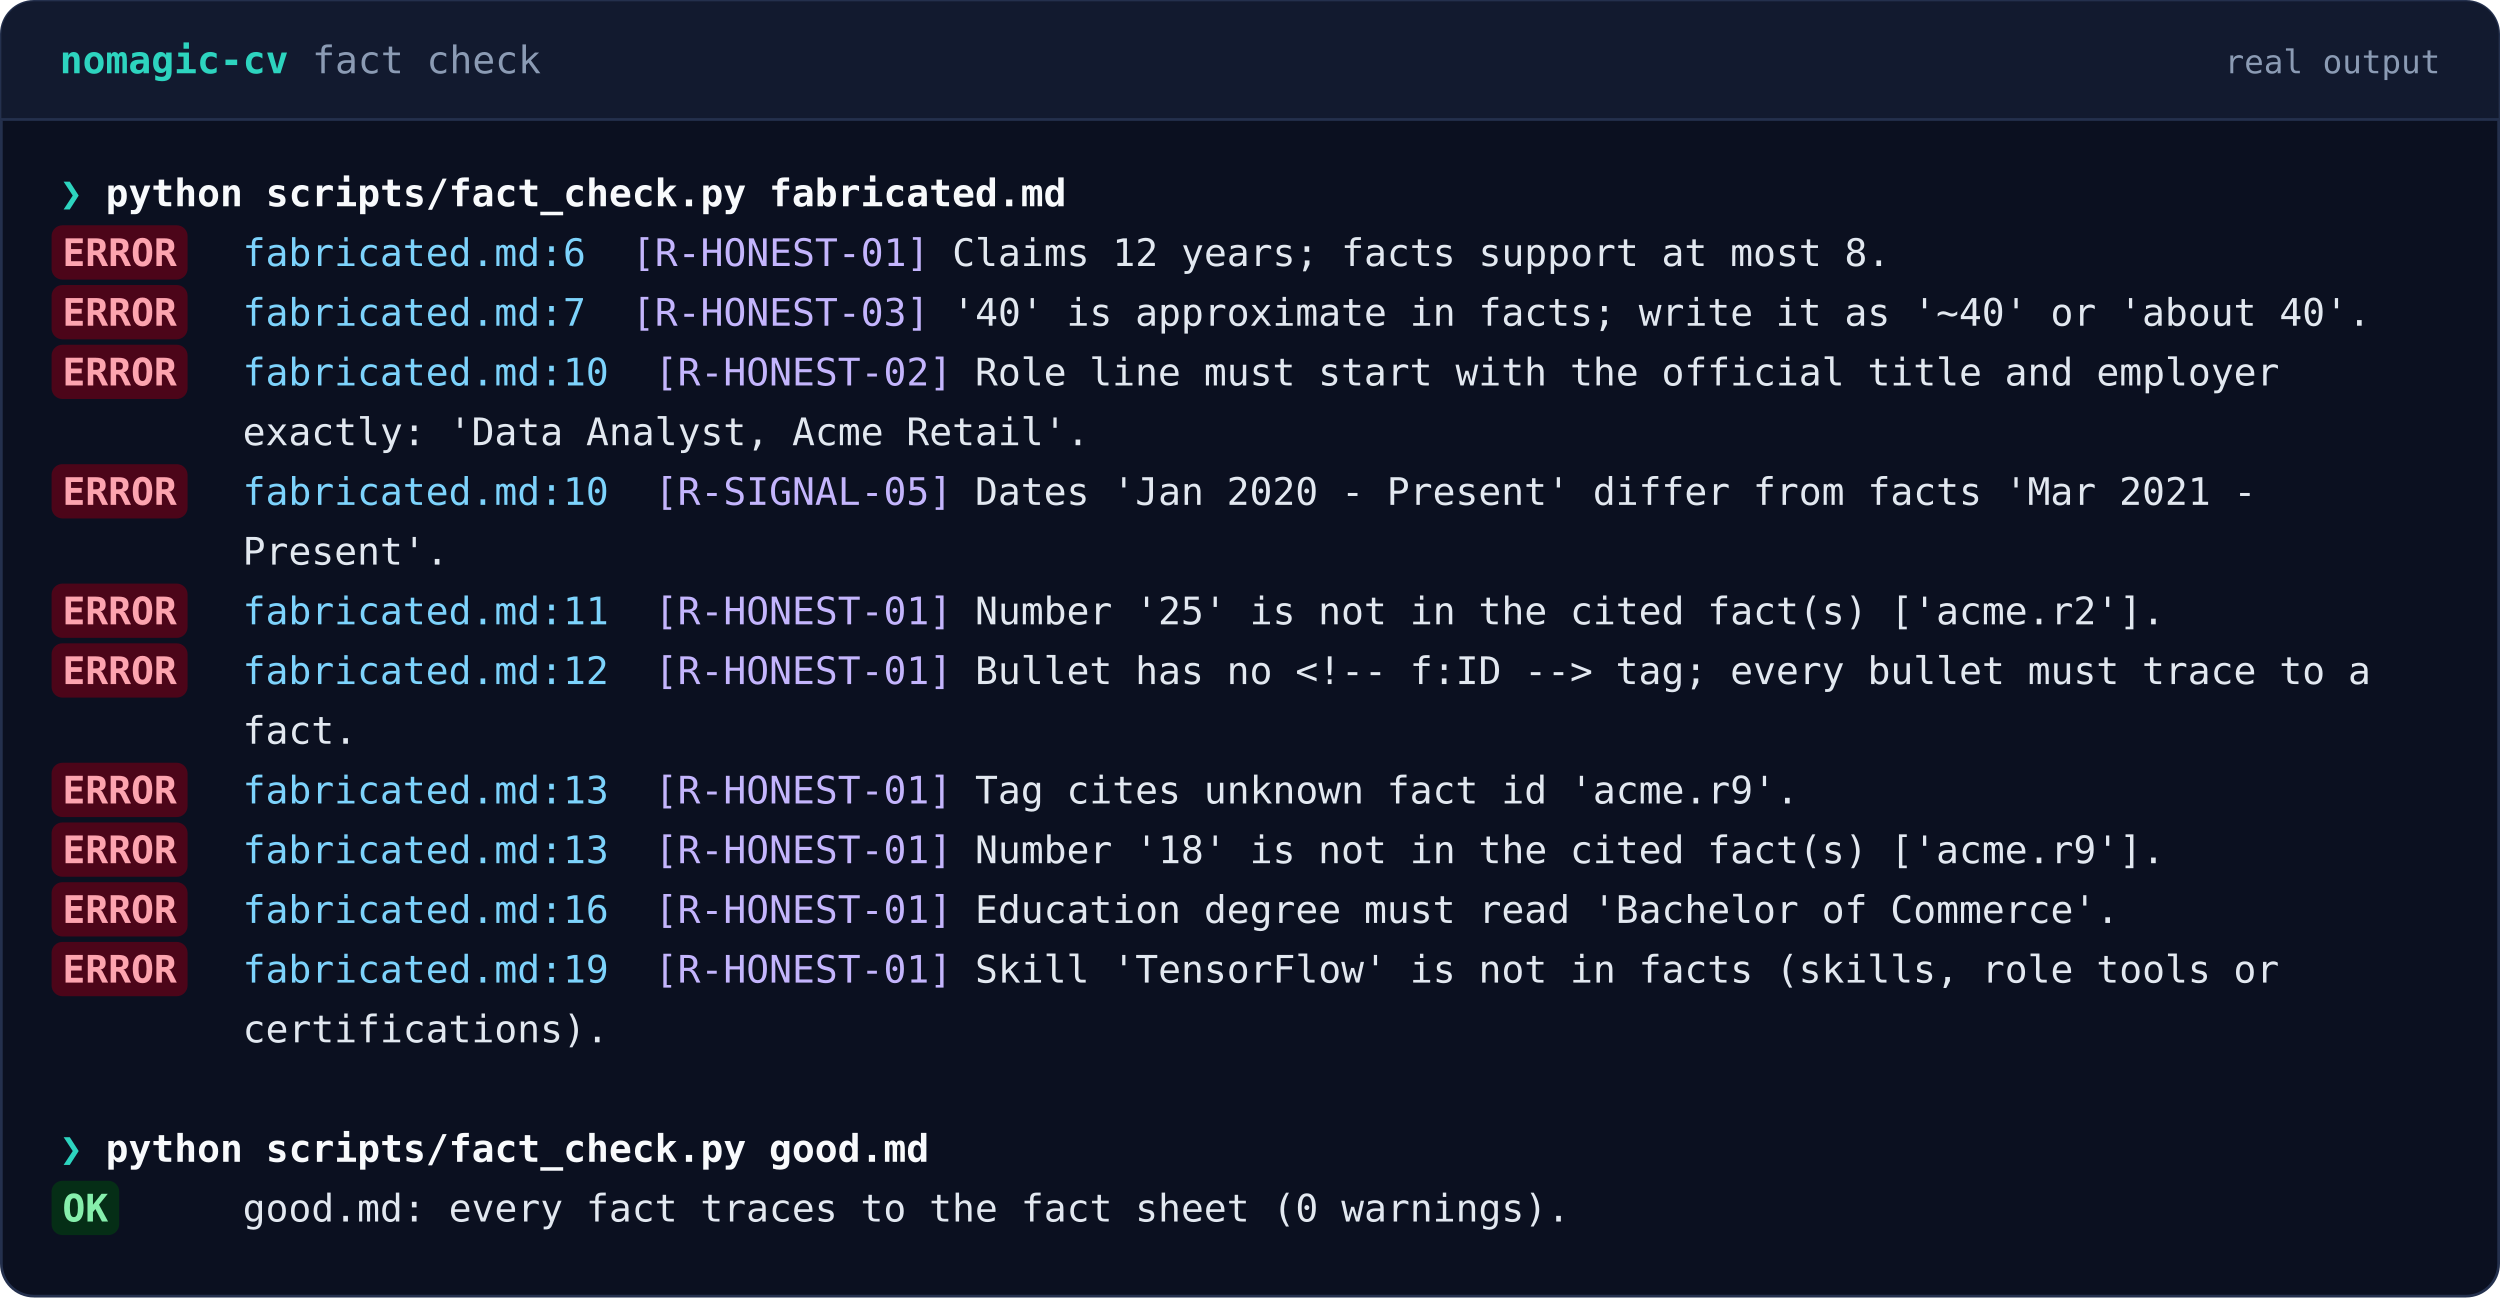
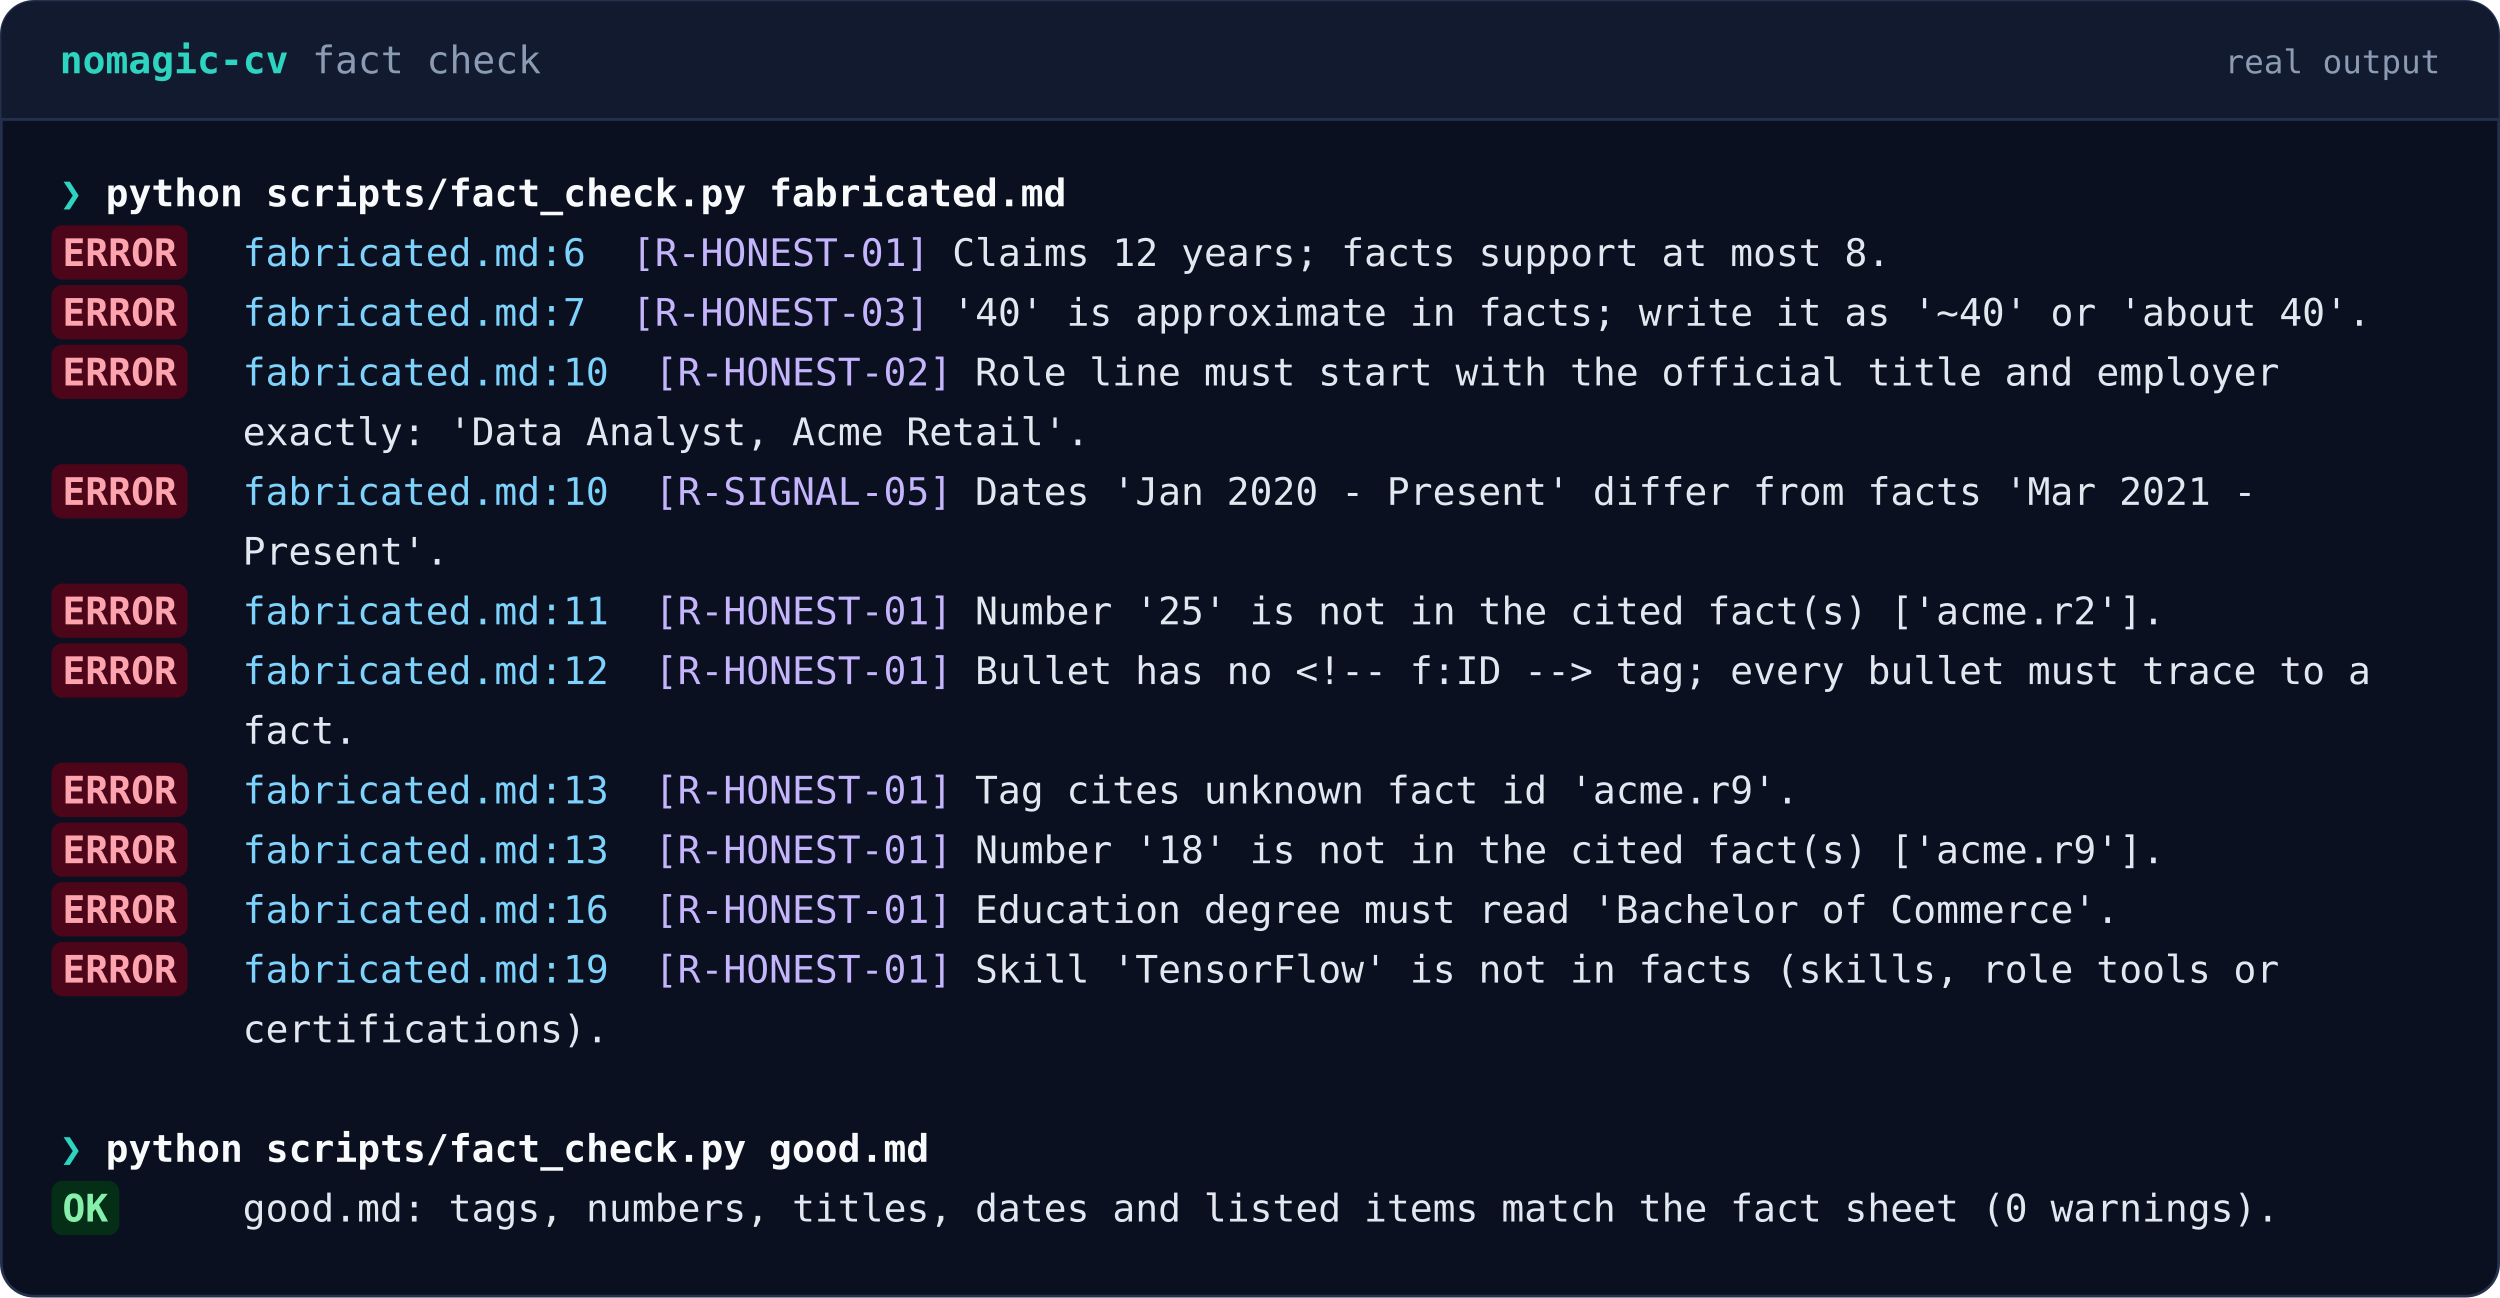
<svg xmlns="http://www.w3.org/2000/svg" width="921" height="478" viewBox="0 0 921 478" role="img" aria-label="NoMagicCV fact check">
  <rect x=".5" y=".5" width="920" height="477" rx="12" fill="#0b1020" stroke="#24304d" />
  <path d="M12.5 .5h896a12 12 0 0 1 12 12v32h-920v-32a12 12 0 0 1 12-12z" fill="#121a2f" />
  <line x1="0" y1="44" x2="921" y2="44" stroke="#24304d" />
  <g font-family="'JetBrains Mono','SFMono-Regular','Cascadia Code',Menlo,Consolas,'DejaVu Sans Mono',monospace" font-size="14">
    <text x="22" y="27" font-weight="700" fill="#2dd4bf">nomagic-cv</text>
    <text x="115" y="27" fill="#8b9bb4">fact check</text>
    <text x="899" y="27" text-anchor="end" fill="#8b9bb4" font-size="12">real output</text>
    <text x="22" y="76" font-weight="700" fill="#2dd4bf">❯</text>
    <text x="38.9" y="76" xml:space="preserve" fill="#f8fafc" font-weight="700">python </text>
    <text x="97.9" y="76" xml:space="preserve" fill="#f8fafc" font-weight="700">scripts/fact_check.py </text>
    <text x="283.3" y="76" xml:space="preserve" fill="#f8fafc" font-weight="700">fabricated.md</text>
    <rect x="19" y="83" width="50.1" height="20" rx="4" fill="#4c0519" />
    <text x="23" y="98" font-weight="700" fill="#fda4af">ERROR</text>
    <text x="89.4" y="98" xml:space="preserve" fill="#7dd3fc">fabricated.md:6</text>
    <text x="215.9" y="98" xml:space="preserve" fill="#e2e8f0">  </text>
    <text x="232.8" y="98" xml:space="preserve" fill="#c4b5fd">[R-HONEST-01]</text>
    <text x="342.3" y="98" xml:space="preserve" fill="#e2e8f0"> </text>
    <text x="350.8" y="98" xml:space="preserve" fill="#e2e8f0">Claims </text>
    <text x="409.8" y="98" xml:space="preserve" fill="#e2e8f0">12 </text>
    <text x="435.1" y="98" xml:space="preserve" fill="#e2e8f0">years; </text>
    <text x="494.1" y="98" xml:space="preserve" fill="#e2e8f0">facts </text>
    <text x="544.7" y="98" xml:space="preserve" fill="#e2e8f0">support </text>
    <text x="612.1" y="98" xml:space="preserve" fill="#e2e8f0">at </text>
    <text x="637.4" y="98" xml:space="preserve" fill="#e2e8f0">most </text>
    <text x="679.5" y="98" xml:space="preserve" fill="#e2e8f0">8.</text>
    <rect x="19" y="105" width="50.1" height="20" rx="4" fill="#4c0519" />
    <text x="23" y="120" font-weight="700" fill="#fda4af">ERROR</text>
    <text x="89.4" y="120" xml:space="preserve" fill="#7dd3fc">fabricated.md:7</text>
    <text x="215.9" y="120" xml:space="preserve" fill="#e2e8f0">  </text>
    <text x="232.8" y="120" xml:space="preserve" fill="#c4b5fd">[R-HONEST-03]</text>
    <text x="342.3" y="120" xml:space="preserve" fill="#e2e8f0"> </text>
    <text x="350.8" y="120" xml:space="preserve" fill="#e2e8f0">'40' </text>
    <text x="392.9" y="120" xml:space="preserve" fill="#e2e8f0">is </text>
    <text x="418.2" y="120" xml:space="preserve" fill="#e2e8f0">approximate </text>
    <text x="519.4" y="120" xml:space="preserve" fill="#e2e8f0">in </text>
    <text x="544.7" y="120" xml:space="preserve" fill="#e2e8f0">facts; </text>
    <text x="603.7" y="120" xml:space="preserve" fill="#e2e8f0">write </text>
    <text x="654.2" y="120" xml:space="preserve" fill="#e2e8f0">it </text>
    <text x="679.5" y="120" xml:space="preserve" fill="#e2e8f0">as </text>
    <text x="704.8" y="120" xml:space="preserve" fill="#e2e8f0">'~40' </text>
    <text x="755.4" y="120" xml:space="preserve" fill="#e2e8f0">or </text>
    <text x="780.7" y="120" xml:space="preserve" fill="#e2e8f0">'about </text>
    <text x="839.7" y="120" xml:space="preserve" fill="#e2e8f0">40'.</text>
    <rect x="19" y="127" width="50.1" height="20" rx="4" fill="#4c0519" />
    <text x="23" y="142" font-weight="700" fill="#fda4af">ERROR</text>
    <text x="89.4" y="142" xml:space="preserve" fill="#7dd3fc">fabricated.md:10</text>
    <text x="224.3" y="142" xml:space="preserve" fill="#e2e8f0">  </text>
    <text x="241.2" y="142" xml:space="preserve" fill="#c4b5fd">[R-HONEST-02]</text>
    <text x="350.8" y="142" xml:space="preserve" fill="#e2e8f0"> </text>
    <text x="359.2" y="142" xml:space="preserve" fill="#e2e8f0">Role </text>
    <text x="401.3" y="142" xml:space="preserve" fill="#e2e8f0">line </text>
    <text x="443.5" y="142" xml:space="preserve" fill="#e2e8f0">must </text>
    <text x="485.6" y="142" xml:space="preserve" fill="#e2e8f0">start </text>
    <text x="536.2" y="142" xml:space="preserve" fill="#e2e8f0">with </text>
    <text x="578.4" y="142" xml:space="preserve" fill="#e2e8f0">the </text>
    <text x="612.1" y="142" xml:space="preserve" fill="#e2e8f0">official </text>
    <text x="688.0" y="142" xml:space="preserve" fill="#e2e8f0">title </text>
    <text x="738.5" y="142" xml:space="preserve" fill="#e2e8f0">and </text>
    <text x="772.3" y="142" xml:space="preserve" fill="#e2e8f0">employer </text>
    <text x="89.4" y="164" xml:space="preserve" fill="#e2e8f0">exactly: </text>
    <text x="165.3" y="164" xml:space="preserve" fill="#e2e8f0">'Data </text>
    <text x="215.9" y="164" xml:space="preserve" fill="#e2e8f0">Analyst, </text>
    <text x="291.8" y="164" xml:space="preserve" fill="#e2e8f0">Acme </text>
    <text x="333.9" y="164" xml:space="preserve" fill="#e2e8f0">Retail'.</text>
    <rect x="19" y="171" width="50.1" height="20" rx="4" fill="#4c0519" />
    <text x="23" y="186" font-weight="700" fill="#fda4af">ERROR</text>
    <text x="89.4" y="186" xml:space="preserve" fill="#7dd3fc">fabricated.md:10</text>
    <text x="224.3" y="186" xml:space="preserve" fill="#e2e8f0">  </text>
    <text x="241.2" y="186" xml:space="preserve" fill="#c4b5fd">[R-SIGNAL-05]</text>
    <text x="350.8" y="186" xml:space="preserve" fill="#e2e8f0"> </text>
    <text x="359.2" y="186" xml:space="preserve" fill="#e2e8f0">Dates </text>
    <text x="409.8" y="186" xml:space="preserve" fill="#e2e8f0">'Jan </text>
    <text x="451.9" y="186" xml:space="preserve" fill="#e2e8f0">2020 </text>
    <text x="494.1" y="186" xml:space="preserve" fill="#e2e8f0">- </text>
    <text x="510.9" y="186" xml:space="preserve" fill="#e2e8f0">Present' </text>
    <text x="586.8" y="186" xml:space="preserve" fill="#e2e8f0">differ </text>
    <text x="645.8" y="186" xml:space="preserve" fill="#e2e8f0">from </text>
    <text x="688.0" y="186" xml:space="preserve" fill="#e2e8f0">facts </text>
    <text x="738.5" y="186" xml:space="preserve" fill="#e2e8f0">'Mar </text>
    <text x="780.7" y="186" xml:space="preserve" fill="#e2e8f0">2021 </text>
    <text x="822.8" y="186" xml:space="preserve" fill="#e2e8f0">- </text>
    <text x="89.4" y="208" xml:space="preserve" fill="#e2e8f0">Present'.</text>
    <rect x="19" y="215" width="50.1" height="20" rx="4" fill="#4c0519" />
    <text x="23" y="230" font-weight="700" fill="#fda4af">ERROR</text>
    <text x="89.4" y="230" xml:space="preserve" fill="#7dd3fc">fabricated.md:11</text>
    <text x="224.3" y="230" xml:space="preserve" fill="#e2e8f0">  </text>
    <text x="241.2" y="230" xml:space="preserve" fill="#c4b5fd">[R-HONEST-01]</text>
    <text x="350.8" y="230" xml:space="preserve" fill="#e2e8f0"> </text>
    <text x="359.2" y="230" xml:space="preserve" fill="#e2e8f0">Number </text>
    <text x="418.2" y="230" xml:space="preserve" fill="#e2e8f0">'25' </text>
    <text x="460.4" y="230" xml:space="preserve" fill="#e2e8f0">is </text>
    <text x="485.6" y="230" xml:space="preserve" fill="#e2e8f0">not </text>
    <text x="519.4" y="230" xml:space="preserve" fill="#e2e8f0">in </text>
    <text x="544.7" y="230" xml:space="preserve" fill="#e2e8f0">the </text>
    <text x="578.4" y="230" xml:space="preserve" fill="#e2e8f0">cited </text>
    <text x="629.0" y="230" xml:space="preserve" fill="#e2e8f0">fact(s) </text>
    <text x="696.4" y="230" xml:space="preserve" fill="#e2e8f0">['acme.r2'].</text>
    <rect x="19" y="237" width="50.1" height="20" rx="4" fill="#4c0519" />
    <text x="23" y="252" font-weight="700" fill="#fda4af">ERROR</text>
    <text x="89.4" y="252" xml:space="preserve" fill="#7dd3fc">fabricated.md:12</text>
    <text x="224.3" y="252" xml:space="preserve" fill="#e2e8f0">  </text>
    <text x="241.2" y="252" xml:space="preserve" fill="#c4b5fd">[R-HONEST-01]</text>
    <text x="350.8" y="252" xml:space="preserve" fill="#e2e8f0"> </text>
    <text x="359.2" y="252" xml:space="preserve" fill="#e2e8f0">Bullet </text>
    <text x="418.2" y="252" xml:space="preserve" fill="#e2e8f0">has </text>
    <text x="451.9" y="252" xml:space="preserve" fill="#e2e8f0">no </text>
    <text x="477.2" y="252" xml:space="preserve" fill="#e2e8f0">&lt;!-- </text>
    <text x="519.4" y="252" xml:space="preserve" fill="#e2e8f0">f:ID </text>
    <text x="561.5" y="252" xml:space="preserve" fill="#e2e8f0">--&gt; </text>
    <text x="595.2" y="252" xml:space="preserve" fill="#e2e8f0">tag; </text>
    <text x="637.4" y="252" xml:space="preserve" fill="#e2e8f0">every </text>
    <text x="688.0" y="252" xml:space="preserve" fill="#e2e8f0">bullet </text>
    <text x="747.0" y="252" xml:space="preserve" fill="#e2e8f0">must </text>
    <text x="789.1" y="252" xml:space="preserve" fill="#e2e8f0">trace </text>
    <text x="839.7" y="252" xml:space="preserve" fill="#e2e8f0">to </text>
    <text x="865.0" y="252" xml:space="preserve" fill="#e2e8f0">a </text>
    <text x="89.4" y="274" xml:space="preserve" fill="#e2e8f0">fact.</text>
    <rect x="19" y="281" width="50.1" height="20" rx="4" fill="#4c0519" />
    <text x="23" y="296" font-weight="700" fill="#fda4af">ERROR</text>
    <text x="89.4" y="296" xml:space="preserve" fill="#7dd3fc">fabricated.md:13</text>
    <text x="224.3" y="296" xml:space="preserve" fill="#e2e8f0">  </text>
    <text x="241.2" y="296" xml:space="preserve" fill="#c4b5fd">[R-HONEST-01]</text>
    <text x="350.8" y="296" xml:space="preserve" fill="#e2e8f0"> </text>
    <text x="359.2" y="296" xml:space="preserve" fill="#e2e8f0">Tag </text>
    <text x="392.9" y="296" xml:space="preserve" fill="#e2e8f0">cites </text>
    <text x="443.5" y="296" xml:space="preserve" fill="#e2e8f0">unknown </text>
    <text x="510.9" y="296" xml:space="preserve" fill="#e2e8f0">fact </text>
    <text x="553.1" y="296" xml:space="preserve" fill="#e2e8f0">id </text>
    <text x="578.4" y="296" xml:space="preserve" fill="#e2e8f0">'acme.r9'.</text>
    <rect x="19" y="303" width="50.1" height="20" rx="4" fill="#4c0519" />
    <text x="23" y="318" font-weight="700" fill="#fda4af">ERROR</text>
    <text x="89.4" y="318" xml:space="preserve" fill="#7dd3fc">fabricated.md:13</text>
    <text x="224.3" y="318" xml:space="preserve" fill="#e2e8f0">  </text>
    <text x="241.2" y="318" xml:space="preserve" fill="#c4b5fd">[R-HONEST-01]</text>
    <text x="350.8" y="318" xml:space="preserve" fill="#e2e8f0"> </text>
    <text x="359.2" y="318" xml:space="preserve" fill="#e2e8f0">Number </text>
    <text x="418.2" y="318" xml:space="preserve" fill="#e2e8f0">'18' </text>
    <text x="460.4" y="318" xml:space="preserve" fill="#e2e8f0">is </text>
    <text x="485.6" y="318" xml:space="preserve" fill="#e2e8f0">not </text>
    <text x="519.4" y="318" xml:space="preserve" fill="#e2e8f0">in </text>
    <text x="544.7" y="318" xml:space="preserve" fill="#e2e8f0">the </text>
    <text x="578.4" y="318" xml:space="preserve" fill="#e2e8f0">cited </text>
    <text x="629.0" y="318" xml:space="preserve" fill="#e2e8f0">fact(s) </text>
    <text x="696.4" y="318" xml:space="preserve" fill="#e2e8f0">['acme.r9'].</text>
    <rect x="19" y="325" width="50.1" height="20" rx="4" fill="#4c0519" />
    <text x="23" y="340" font-weight="700" fill="#fda4af">ERROR</text>
    <text x="89.4" y="340" xml:space="preserve" fill="#7dd3fc">fabricated.md:16</text>
    <text x="224.3" y="340" xml:space="preserve" fill="#e2e8f0">  </text>
    <text x="241.2" y="340" xml:space="preserve" fill="#c4b5fd">[R-HONEST-01]</text>
    <text x="350.8" y="340" xml:space="preserve" fill="#e2e8f0"> </text>
    <text x="359.2" y="340" xml:space="preserve" fill="#e2e8f0">Education </text>
    <text x="443.5" y="340" xml:space="preserve" fill="#e2e8f0">degree </text>
    <text x="502.5" y="340" xml:space="preserve" fill="#e2e8f0">must </text>
    <text x="544.7" y="340" xml:space="preserve" fill="#e2e8f0">read </text>
    <text x="586.8" y="340" xml:space="preserve" fill="#e2e8f0">'Bachelor </text>
    <text x="671.1" y="340" xml:space="preserve" fill="#e2e8f0">of </text>
    <text x="696.4" y="340" xml:space="preserve" fill="#e2e8f0">Commerce'.</text>
    <rect x="19" y="347" width="50.1" height="20" rx="4" fill="#4c0519" />
    <text x="23" y="362" font-weight="700" fill="#fda4af">ERROR</text>
    <text x="89.4" y="362" xml:space="preserve" fill="#7dd3fc">fabricated.md:19</text>
    <text x="224.3" y="362" xml:space="preserve" fill="#e2e8f0">  </text>
    <text x="241.2" y="362" xml:space="preserve" fill="#c4b5fd">[R-HONEST-01]</text>
    <text x="350.8" y="362" xml:space="preserve" fill="#e2e8f0"> </text>
    <text x="359.2" y="362" xml:space="preserve" fill="#e2e8f0">Skill </text>
    <text x="409.8" y="362" xml:space="preserve" fill="#e2e8f0">'TensorFlow' </text>
    <text x="519.4" y="362" xml:space="preserve" fill="#e2e8f0">is </text>
    <text x="544.7" y="362" xml:space="preserve" fill="#e2e8f0">not </text>
    <text x="578.4" y="362" xml:space="preserve" fill="#e2e8f0">in </text>
    <text x="603.7" y="362" xml:space="preserve" fill="#e2e8f0">facts </text>
    <text x="654.2" y="362" xml:space="preserve" fill="#e2e8f0">(skills, </text>
    <text x="730.1" y="362" xml:space="preserve" fill="#e2e8f0">role </text>
    <text x="772.3" y="362" xml:space="preserve" fill="#e2e8f0">tools </text>
    <text x="822.8" y="362" xml:space="preserve" fill="#e2e8f0">or </text>
    <text x="89.4" y="384" xml:space="preserve" fill="#e2e8f0">certifications).</text>
    <text x="22" y="428" font-weight="700" fill="#2dd4bf">❯</text>
    <text x="38.9" y="428" xml:space="preserve" fill="#f8fafc" font-weight="700">python </text>
    <text x="97.9" y="428" xml:space="preserve" fill="#f8fafc" font-weight="700">scripts/fact_check.py </text>
    <text x="283.3" y="428" xml:space="preserve" fill="#f8fafc" font-weight="700">good.md</text>
    <rect x="19" y="435" width="24.9" height="20" rx="4" fill="#052e16" />
    <text x="23" y="450" font-weight="700" fill="#86efac">OK</text>
    <text x="89.4" y="450" xml:space="preserve" fill="#e2e8f0">good.md: </text>
-     <text x="165.3" y="450" xml:space="preserve" fill="#e2e8f0">every </text>
-     <text x="215.9" y="450" xml:space="preserve" fill="#e2e8f0">fact </text>
-     <text x="258.0" y="450" xml:space="preserve" fill="#e2e8f0">traces </text>
-     <text x="317.0" y="450" xml:space="preserve" fill="#e2e8f0">to </text>
-     <text x="342.3" y="450" xml:space="preserve" fill="#e2e8f0">the </text>
-     <text x="376.1" y="450" xml:space="preserve" fill="#e2e8f0">fact </text>
-     <text x="418.2" y="450" xml:space="preserve" fill="#e2e8f0">sheet </text>
-     <text x="468.8" y="450" xml:space="preserve" fill="#e2e8f0">(0 </text>
-     <text x="494.1" y="450" xml:space="preserve" fill="#e2e8f0">warnings).</text>
+     <text x="165.3" y="450" xml:space="preserve" fill="#e2e8f0">tags, </text>
+     <text x="215.9" y="450" xml:space="preserve" fill="#e2e8f0">numbers, </text>
+     <text x="291.8" y="450" xml:space="preserve" fill="#e2e8f0">titles, </text>
+     <text x="359.2" y="450" xml:space="preserve" fill="#e2e8f0">dates </text>
+     <text x="409.8" y="450" xml:space="preserve" fill="#e2e8f0">and </text>
+     <text x="443.5" y="450" xml:space="preserve" fill="#e2e8f0">listed </text>
+     <text x="502.5" y="450" xml:space="preserve" fill="#e2e8f0">items </text>
+     <text x="553.1" y="450" xml:space="preserve" fill="#e2e8f0">match </text>
+     <text x="603.7" y="450" xml:space="preserve" fill="#e2e8f0">the </text>
+     <text x="637.4" y="450" xml:space="preserve" fill="#e2e8f0">fact </text>
+     <text x="679.5" y="450" xml:space="preserve" fill="#e2e8f0">sheet </text>
+     <text x="730.1" y="450" xml:space="preserve" fill="#e2e8f0">(0 </text>
+     <text x="755.4" y="450" xml:space="preserve" fill="#e2e8f0">warnings).</text>
  </g>
</svg>
